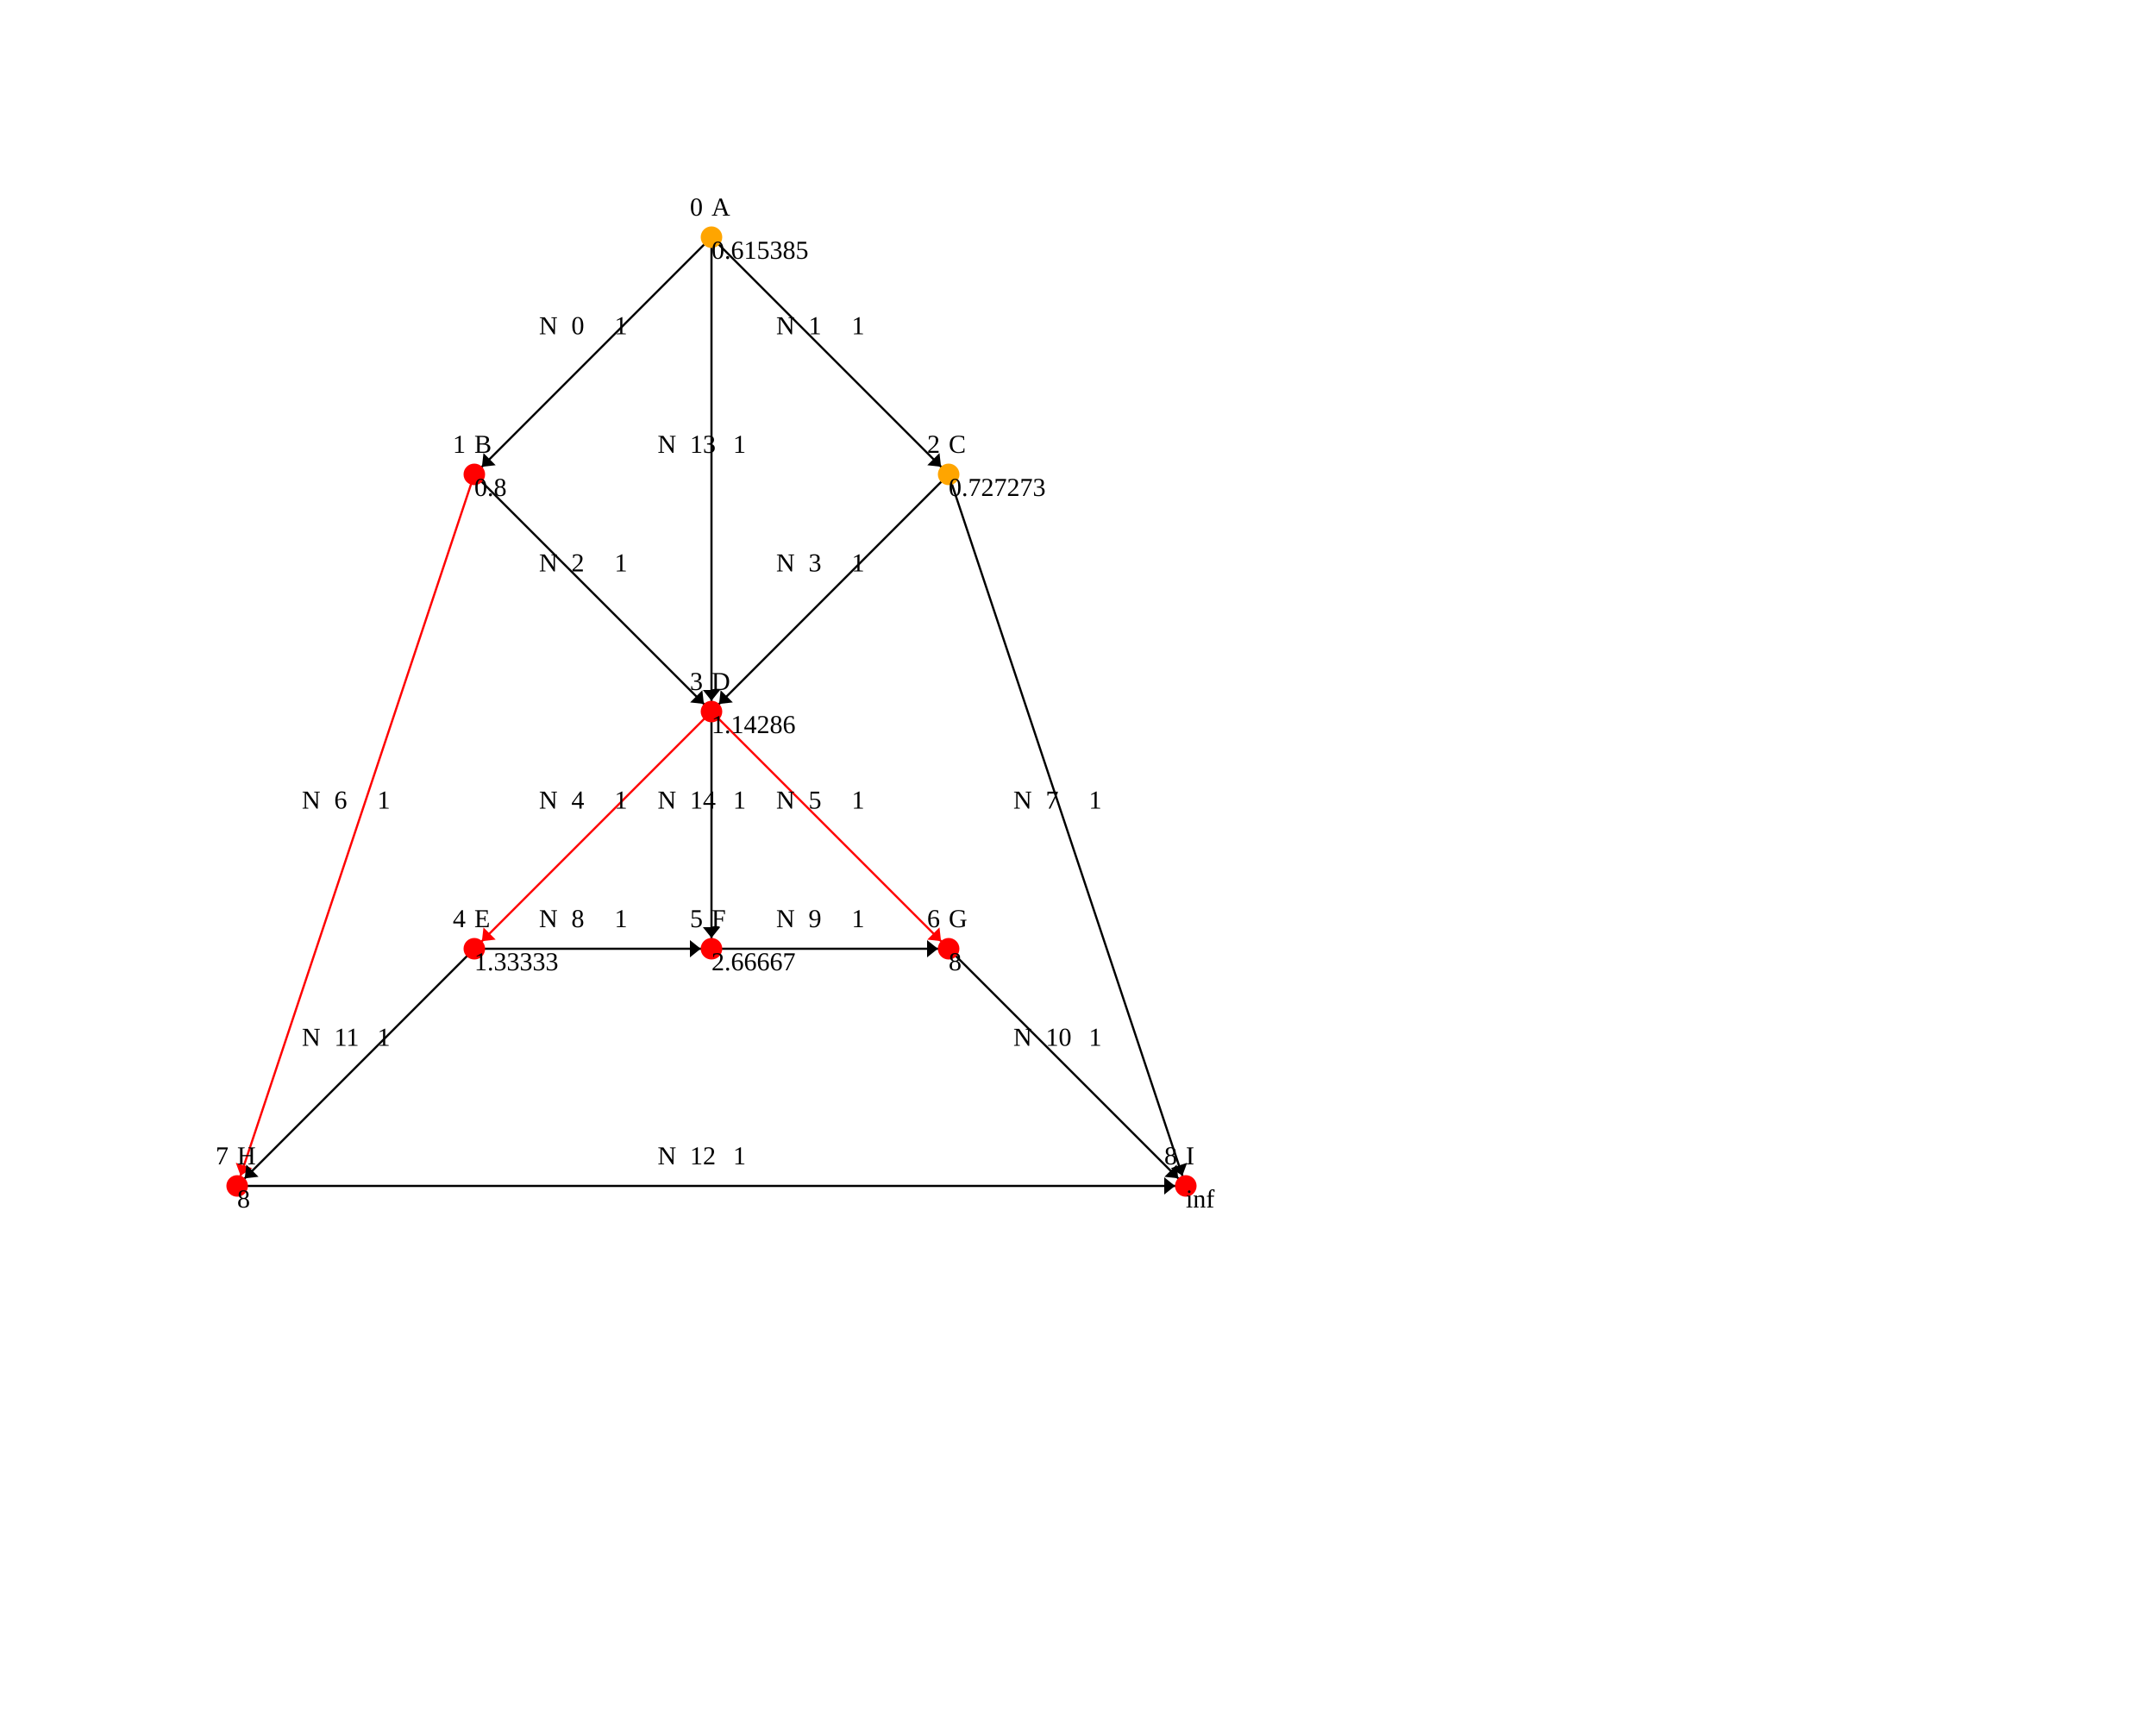
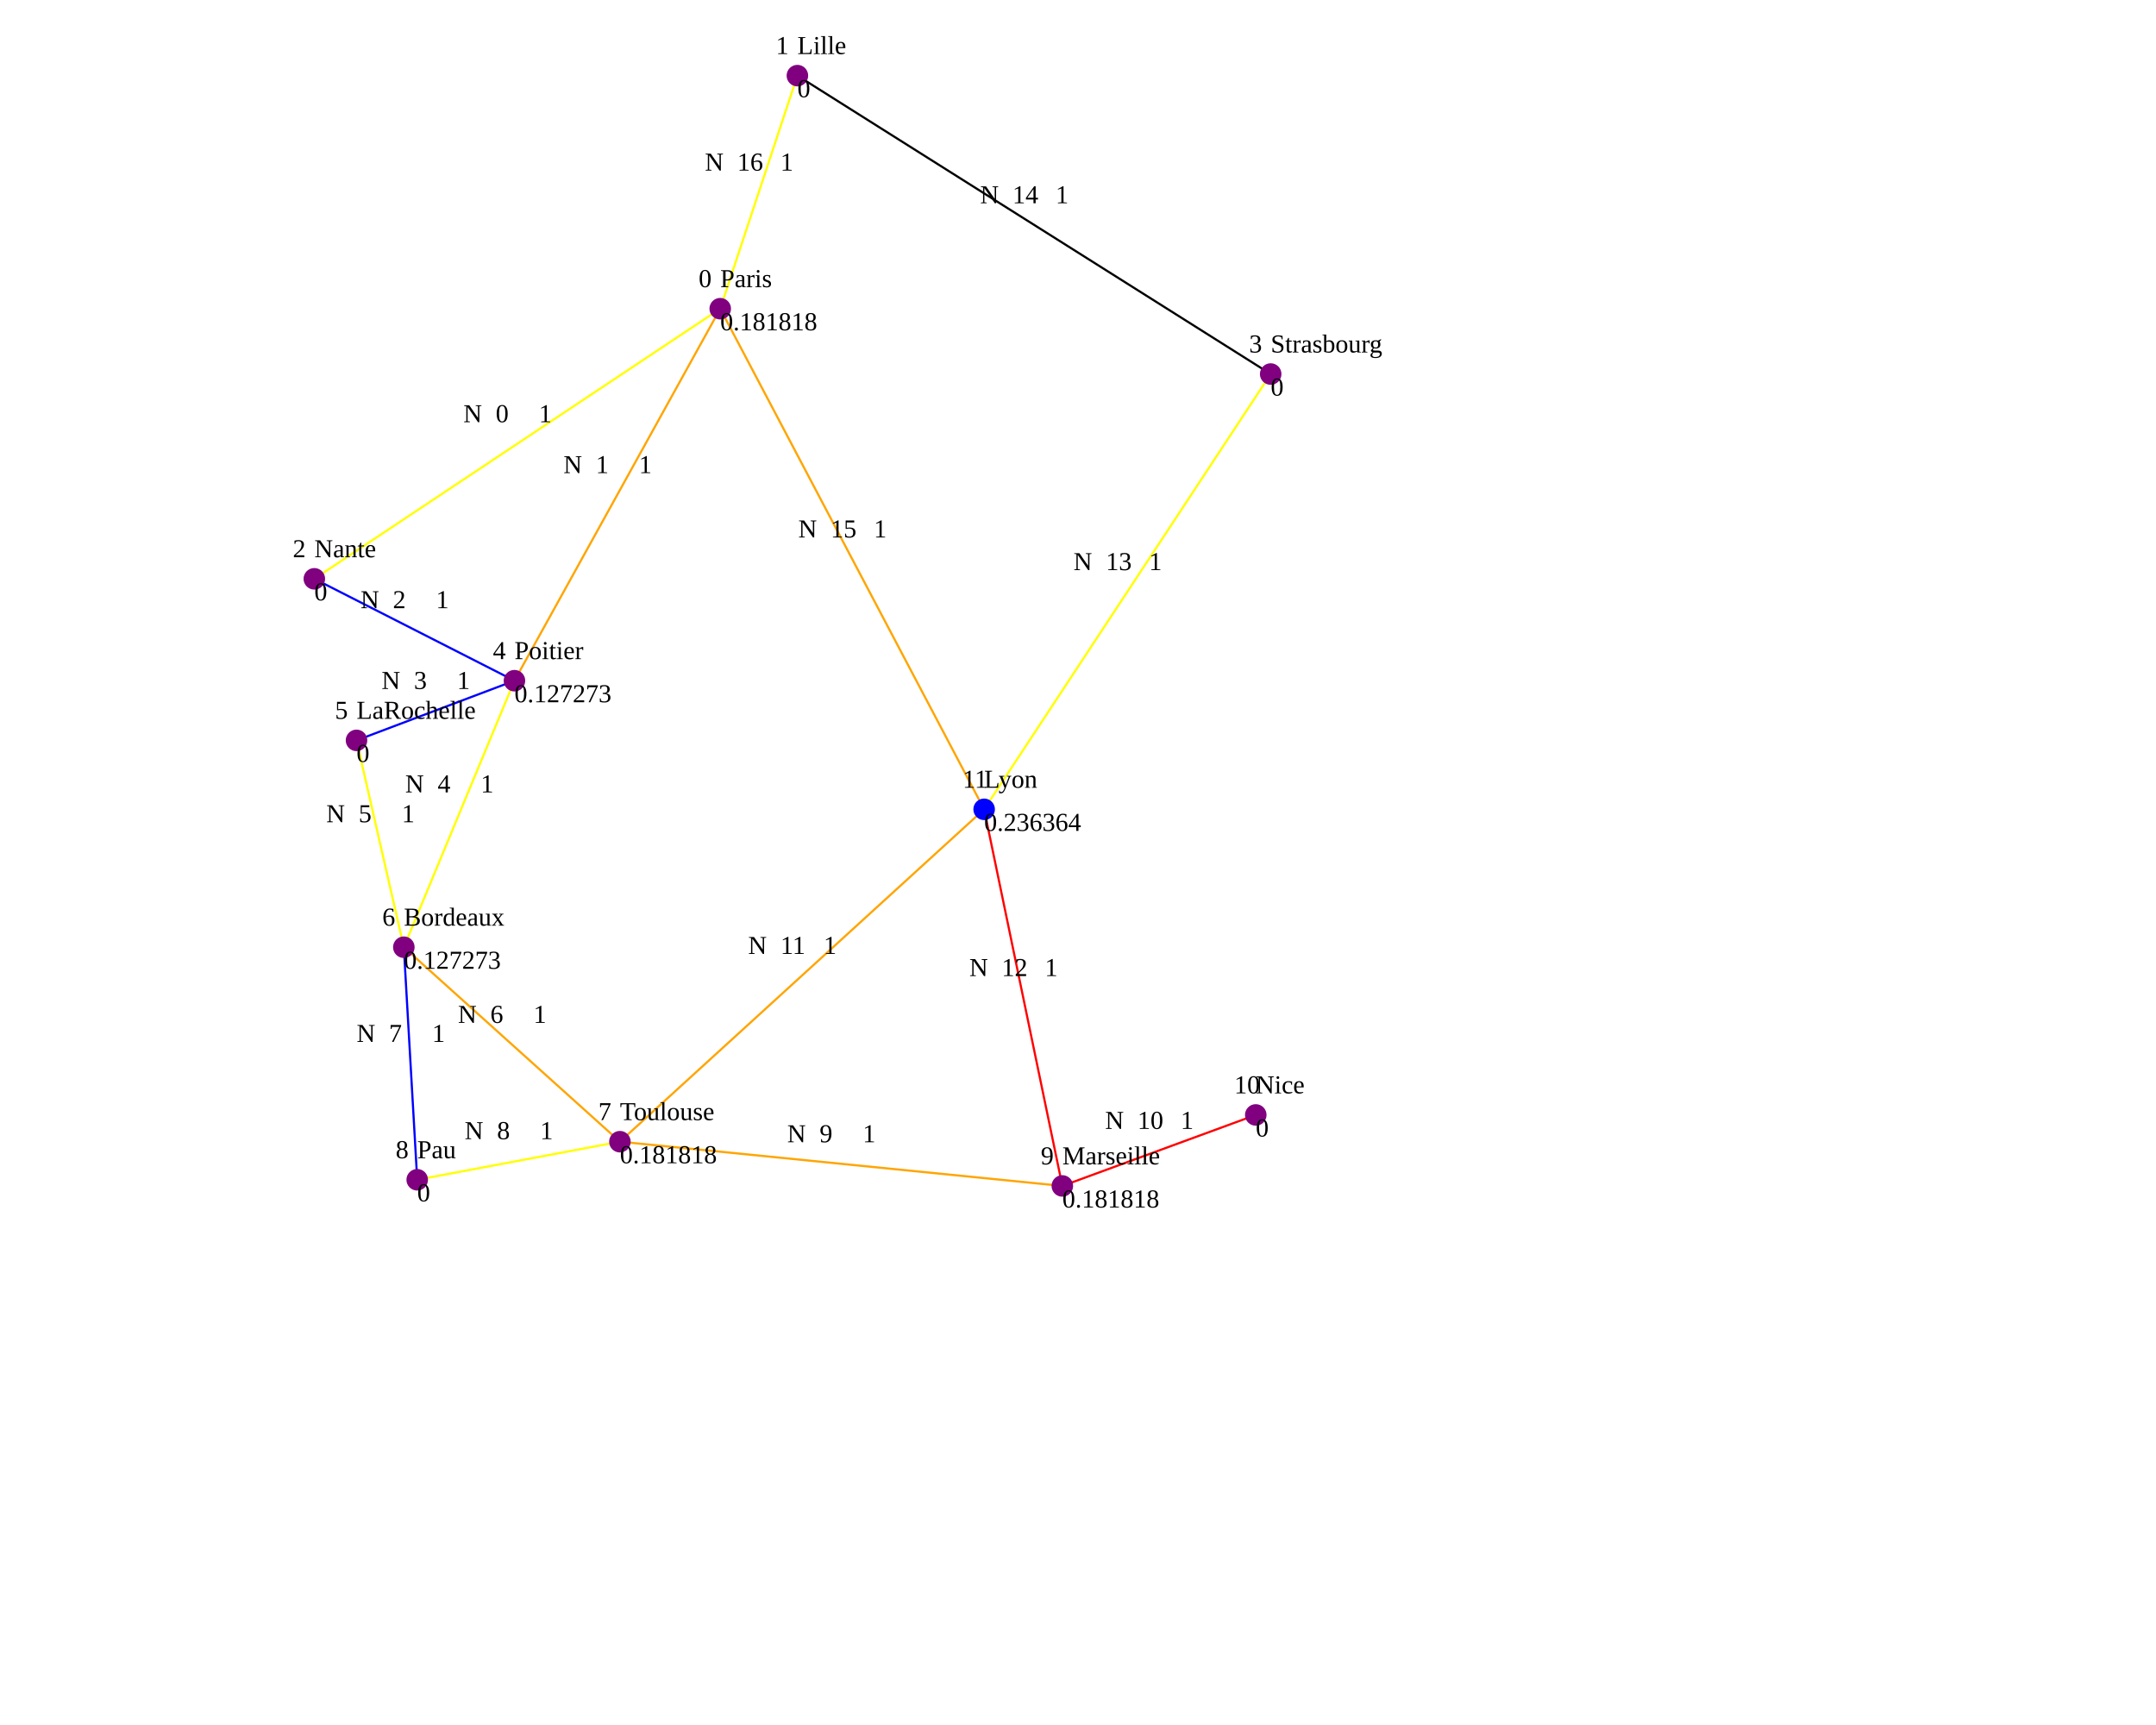
<svg xmlns="http://www.w3.org/2000/svg" version="1.1" width="1000" height="800">
-   <line x1="330" y1="110" x2="220" y2="220" stroke="black" />
-   <polygon points=" 223.536,216.464 224.243,210.101 229.899,215.757" style="fill:black" />
-   <text x="250" y="155" fill="black">N</text>
-   <text x="265" y="155" fill="black">0</text>
-   <text x="285" y="155" fill="black">1</text>
-   <line x1="330" y1="110" x2="440" y2="220" stroke="black" />
-   <polygon points=" 436.464,216.464 430.1,215.757 435.757,210.1" style="fill:black" />
-   <text x="360" y="155" fill="black">N</text>
-   <text x="375" y="155" fill="black">1</text>
-   <text x="395" y="155" fill="black">1</text>
-   <line x1="220" y1="220" x2="330" y2="330" stroke="black" />
-   <polygon points=" 326.464,326.464 320.101,325.757 325.757,320.101" style="fill:black" />
-   <text x="250" y="265" fill="black">N</text>
-   <text x="265" y="265" fill="black">2</text>
-   <text x="285" y="265" fill="black">1</text>
-   <line x1="440" y1="220" x2="330" y2="330" stroke="black" />
-   <polygon points=" 333.536,326.464 334.242,320.1 339.9,325.758" style="fill:black" />
-   <text x="360" y="265" fill="black">N</text>
-   <text x="375" y="265" fill="black">3</text>
-   <text x="395" y="265" fill="black">1</text>
-   <line x1="330" y1="330" x2="220" y2="440" stroke="red" />
-   <polygon points=" 223.536,436.464 224.243,430.101 229.899,435.757" style="fill:red" />
-   <text x="250" y="375" fill="black">N</text>
-   <text x="265" y="375" fill="black">4</text>
-   <text x="285" y="375" fill="black">1</text>
-   <line x1="330" y1="330" x2="440" y2="440" stroke="red" />
-   <polygon points=" 436.464,436.464 430.1,435.757 435.757,430.1" style="fill:red" />
-   <text x="360" y="375" fill="black">N</text>
-   <text x="375" y="375" fill="black">5</text>
-   <text x="395" y="375" fill="black">1</text>
-   <line x1="220" y1="220" x2="110" y2="550" stroke="red" />
-   <polygon points=" 111.581,545.257 109.368,539.248 116.957,541.778" style="fill:red" />
-   <text x="140" y="375" fill="black">N</text>
-   <text x="155" y="375" fill="black">6</text>
-   <text x="175" y="375" fill="black">1</text>
-   <line x1="440" y1="220" x2="550" y2="550" stroke="black" />
-   <polygon points=" 548.419,545.257 543.041,541.779 550.634,539.248" style="fill:black" />
-   <text x="470" y="375" fill="black">N</text>
-   <text x="485" y="375" fill="black">7</text>
-   <text x="505" y="375" fill="black">1</text>
-   <line x1="220" y1="440" x2="330" y2="440" stroke="black" />
-   <polygon points=" 325,440 320,436 320,444" style="fill:black" />
-   <text x="250" y="430" fill="black">N</text>
-   <text x="265" y="430" fill="black">8</text>
-   <text x="285" y="430" fill="black">1</text>
-   <line x1="330" y1="440" x2="440" y2="440" stroke="black" />
-   <polygon points=" 435,440 430,436 430,444" style="fill:black" />
-   <text x="360" y="430" fill="black">N</text>
-   <text x="375" y="430" fill="black">9</text>
-   <text x="395" y="430" fill="black">1</text>
-   <line x1="440" y1="440" x2="550" y2="550" stroke="black" />
-   <polygon points=" 546.464,546.464 540.099,545.759 545.759,540.099" style="fill:black" />
-   <text x="470" y="485" fill="black">N</text>
-   <text x="485" y="485" fill="black">10</text>
-   <text x="505" y="485" fill="black">1</text>
-   <line x1="220" y1="440" x2="110" y2="550" stroke="black" />
-   <polygon points=" 113.536,546.464 114.242,540.1 119.9,545.758" style="fill:black" />
-   <text x="140" y="485" fill="black">N</text>
-   <text x="155" y="485" fill="black">11</text>
-   <text x="175" y="485" fill="black">1</text>
-   <line x1="110" y1="550" x2="550" y2="550" stroke="black" />
-   <polygon points=" 545,550 540,546 540,554" style="fill:black" />
-   <text x="305" y="540" fill="black">N</text>
-   <text x="320" y="540" fill="black">12</text>
-   <text x="340" y="540" fill="black">1</text>
-   <line x1="330" y1="110" x2="330" y2="330" stroke="black" />
-   <polygon points=" 330,325 326,320 334,320" style="fill:black" />
-   <text x="305" y="210" fill="black">N</text>
-   <text x="320" y="210" fill="black">13</text>
-   <text x="340" y="210" fill="black">1</text>
-   <line x1="330" y1="330" x2="330" y2="440" stroke="black" />
-   <polygon points=" 330,435 326,430 334,430" style="fill:black" />
-   <text x="305" y="375" fill="black">N</text>
-   <text x="320" y="375" fill="black">14</text>
-   <text x="340" y="375" fill="black">1</text>
-   <circle cx="330" cy="110" r="5" fill="orange" />
-   <text x="330" y="100" fill="black">A</text>
-   <text x="330" y="120" fill="black">0.615385</text>
-   <text x="320" y="100" fill="black">0</text>
-   <circle cx="220" cy="220" r="5" fill="red" />
-   <text x="220" y="210" fill="black">B</text>
-   <text x="220" y="230" fill="black">0.8</text>
-   <text x="210" y="210" fill="black">1</text>
-   <circle cx="440" cy="220" r="5" fill="orange" />
-   <text x="440" y="210" fill="black">C</text>
-   <text x="440" y="230" fill="black">0.727273</text>
-   <text x="430" y="210" fill="black">2</text>
-   <circle cx="330" cy="330" r="5" fill="red" />
-   <text x="330" y="320" fill="black">D</text>
-   <text x="330" y="340" fill="black">1.14286</text>
-   <text x="320" y="320" fill="black">3</text>
-   <circle cx="220" cy="440" r="5" fill="red" />
-   <text x="220" y="430" fill="black">E</text>
-   <text x="220" y="450" fill="black">1.33333</text>
-   <text x="210" y="430" fill="black">4</text>
-   <circle cx="330" cy="440" r="5" fill="red" />
-   <text x="330" y="430" fill="black">F</text>
-   <text x="330" y="450" fill="black">2.66667</text>
-   <text x="320" y="430" fill="black">5</text>
-   <circle cx="440" cy="440" r="5" fill="red" />
-   <text x="440" y="430" fill="black">G</text>
-   <text x="440" y="450" fill="black">8</text>
-   <text x="430" y="430" fill="black">6</text>
-   <circle cx="110" cy="550" r="5" fill="red" />
-   <text x="110" y="540" fill="black">H</text>
-   <text x="110" y="560" fill="black">8</text>
-   <text x="100" y="540" fill="black">7</text>
-   <circle cx="550" cy="550" r="5" fill="red" />
-   <text x="550" y="540" fill="black">I</text>
-   <text x="550" y="560" fill="black">inf</text>
-   <text x="540" y="540" fill="black">8</text>
+   <line x1="334.056" y1="143.167" x2="145.792" y2="268.438" stroke="yellow" />
+   <text x="214.924" y="195.803" fill="black">N</text>
+   <text x="229.924" y="195.803" fill="black">0</text>
+   <text x="249.924" y="195.803" fill="black">1</text>
+   <line x1="334.056" y1="143.167" x2="238.612" y2="315.683" stroke="orange" />
+   <text x="261.334" y="219.425" fill="black">N</text>
+   <text x="276.334" y="219.425" fill="black">1</text>
+   <text x="296.334" y="219.425" fill="black">1</text>
+   <line x1="145.792" y1="268.438" x2="238.612" y2="315.683" stroke="blue" />
+   <text x="167.202" y="282.061" fill="black">N</text>
+   <text x="182.202" y="282.061" fill="black">2</text>
+   <text x="202.202" y="282.061" fill="black">1</text>
+   <line x1="238.612" y1="315.683" x2="165.358" y2="343.362" stroke="blue" />
+   <text x="176.985" y="319.523" fill="black">N</text>
+   <text x="191.985" y="319.523" fill="black">3</text>
+   <text x="211.985" y="319.523" fill="black">1</text>
+   <line x1="238.612" y1="315.683" x2="187.31" y2="439.284" stroke="yellow" />
+   <text x="187.961" y="367.484" fill="black">N</text>
+   <text x="202.961" y="367.484" fill="black">4</text>
+   <text x="222.961" y="367.484" fill="black">1</text>
+   <line x1="165.358" y1="343.362" x2="187.31" y2="439.284" stroke="yellow" />
+   <text x="151.334" y="381.323" fill="black">N</text>
+   <text x="166.334" y="381.323" fill="black">5</text>
+   <text x="186.334" y="381.323" fill="black">1</text>
+   <line x1="187.31" y1="439.284" x2="287.527" y2="529.479" stroke="orange" />
+   <text x="212.419" y="474.382" fill="black">N</text>
+   <text x="227.419" y="474.382" fill="black">6</text>
+   <text x="247.419" y="474.382" fill="black">1</text>
+   <line x1="187.31" y1="439.284" x2="193.514" y2="547.137" stroke="blue" />
+   <text x="165.412" y="483.21" fill="black">N</text>
+   <text x="180.412" y="483.21" fill="black">7</text>
+   <text x="200.412" y="483.21" fill="black">1</text>
+   <line x1="287.527" y1="529.479" x2="193.514" y2="547.137" stroke="yellow" />
+   <text x="215.521" y="528.308" fill="black">N</text>
+   <text x="230.521" y="528.308" fill="black">8</text>
+   <text x="250.521" y="528.308" fill="black">1</text>
+   <line x1="287.527" y1="529.479" x2="492.733" y2="550" stroke="orange" />
+   <text x="365.13" y="529.74" fill="black">N</text>
+   <text x="380.13" y="529.74" fill="black">9</text>
+   <text x="400.13" y="529.74" fill="black">1</text>
+   <line x1="492.733" y1="550" x2="582.451" y2="517.072" stroke="red" />
+   <text x="512.592" y="523.536" fill="black">N</text>
+   <text x="527.592" y="523.536" fill="black">10</text>
+   <text x="547.592" y="523.536" fill="black">1</text>
+   <line x1="287.527" y1="529.479" x2="456.464" y2="375.336" stroke="orange" />
+   <text x="346.996" y="442.408" fill="black">N</text>
+   <text x="361.996" y="442.408" fill="black">11</text>
+   <text x="381.996" y="442.408" fill="black">1</text>
+   <line x1="492.733" y1="550" x2="456.464" y2="375.336" stroke="red" />
+   <text x="449.599" y="452.668" fill="black">N</text>
+   <text x="464.599" y="452.668" fill="black">12</text>
+   <text x="484.599" y="452.668" fill="black">1</text>
+   <line x1="456.464" y1="375.336" x2="589.371" y2="173.471" stroke="yellow" />
+   <text x="497.918" y="264.403" fill="black">N</text>
+   <text x="512.918" y="264.403" fill="black">13</text>
+   <text x="532.918" y="264.403" fill="black">1</text>
+   <line x1="589.371" y1="173.471" x2="369.848" y2="35.076" stroke="black" />
+   <text x="454.61" y="94.273" fill="black">N</text>
+   <text x="469.61" y="94.273" fill="black">14</text>
+   <text x="489.61" y="94.273" fill="black">1</text>
+   <line x1="334.056" y1="143.167" x2="456.464" y2="375.336" stroke="orange" />
+   <text x="370.26" y="249.252" fill="black">N</text>
+   <text x="385.26" y="249.252" fill="black">15</text>
+   <text x="405.26" y="249.252" fill="black">1</text>
+   <line x1="334.056" y1="143.167" x2="369.848" y2="35.076" stroke="yellow" />
+   <text x="326.952" y="79.121" fill="black">N</text>
+   <text x="341.952" y="79.121" fill="black">16</text>
+   <text x="361.952" y="79.121" fill="black">1</text>
+   <circle cx="334.056" cy="143.167" r="5" fill="purple" />
+   <text x="334.056" y="133.167" fill="black">Paris</text>
+   <text x="334.056" y="153.167" fill="black">0.181818</text>
+   <text x="324.056" y="133.167" fill="black">0</text>
+   <circle cx="369.848" cy="35.076" r="5" fill="purple" />
+   <text x="369.848" y="25.076" fill="black">Lille</text>
+   <text x="369.848" y="45.076" fill="black">0</text>
+   <text x="359.848" y="25.076" fill="black">1</text>
+   <circle cx="145.792" cy="268.438" r="5" fill="purple" />
+   <text x="145.792" y="258.438" fill="black">Nante</text>
+   <text x="145.792" y="278.438" fill="black">0</text>
+   <text x="135.792" y="258.438" fill="black">2</text>
+   <circle cx="589.371" cy="173.471" r="5" fill="purple" />
+   <text x="589.371" y="163.471" fill="black">Strasbourg</text>
+   <text x="589.371" y="183.471" fill="black">0</text>
+   <text x="579.371" y="163.471" fill="black">3</text>
+   <circle cx="238.612" cy="315.683" r="5" fill="purple" />
+   <text x="238.612" y="305.683" fill="black">Poitier</text>
+   <text x="238.612" y="325.683" fill="black">0.127273</text>
+   <text x="228.612" y="305.683" fill="black">4</text>
+   <circle cx="165.358" cy="343.362" r="5" fill="purple" />
+   <text x="165.358" y="333.362" fill="black">LaRochelle</text>
+   <text x="165.358" y="353.362" fill="black">0</text>
+   <text x="155.358" y="333.362" fill="black">5</text>
+   <circle cx="187.31" cy="439.284" r="5" fill="purple" />
+   <text x="187.31" y="429.284" fill="black">Bordeaux</text>
+   <text x="187.31" y="449.284" fill="black">0.127273</text>
+   <text x="177.31" y="429.284" fill="black">6</text>
+   <circle cx="287.527" cy="529.479" r="5" fill="purple" />
+   <text x="287.527" y="519.479" fill="black">Toulouse</text>
+   <text x="287.527" y="539.479" fill="black">0.181818</text>
+   <text x="277.527" y="519.479" fill="black">7</text>
+   <circle cx="193.514" cy="547.137" r="5" fill="purple" />
+   <text x="193.514" y="537.137" fill="black">Pau</text>
+   <text x="193.514" y="557.137" fill="black">0</text>
+   <text x="183.514" y="537.137" fill="black">8</text>
+   <circle cx="492.733" cy="550" r="5" fill="purple" />
+   <text x="492.733" y="540" fill="black">Marseille</text>
+   <text x="492.733" y="560" fill="black">0.181818</text>
+   <text x="482.733" y="540" fill="black">9</text>
+   <circle cx="582.451" cy="517.072" r="5" fill="purple" />
+   <text x="582.451" y="507.072" fill="black">Nice</text>
+   <text x="582.451" y="527.072" fill="black">0</text>
+   <text x="572.451" y="507.072" fill="black">10</text>
+   <circle cx="456.464" cy="375.336" r="5" fill="blue" />
+   <text x="456.464" y="365.336" fill="black">Lyon</text>
+   <text x="456.464" y="385.336" fill="black">0.236364</text>
+   <text x="446.464" y="365.336" fill="black">11</text>
</svg>
